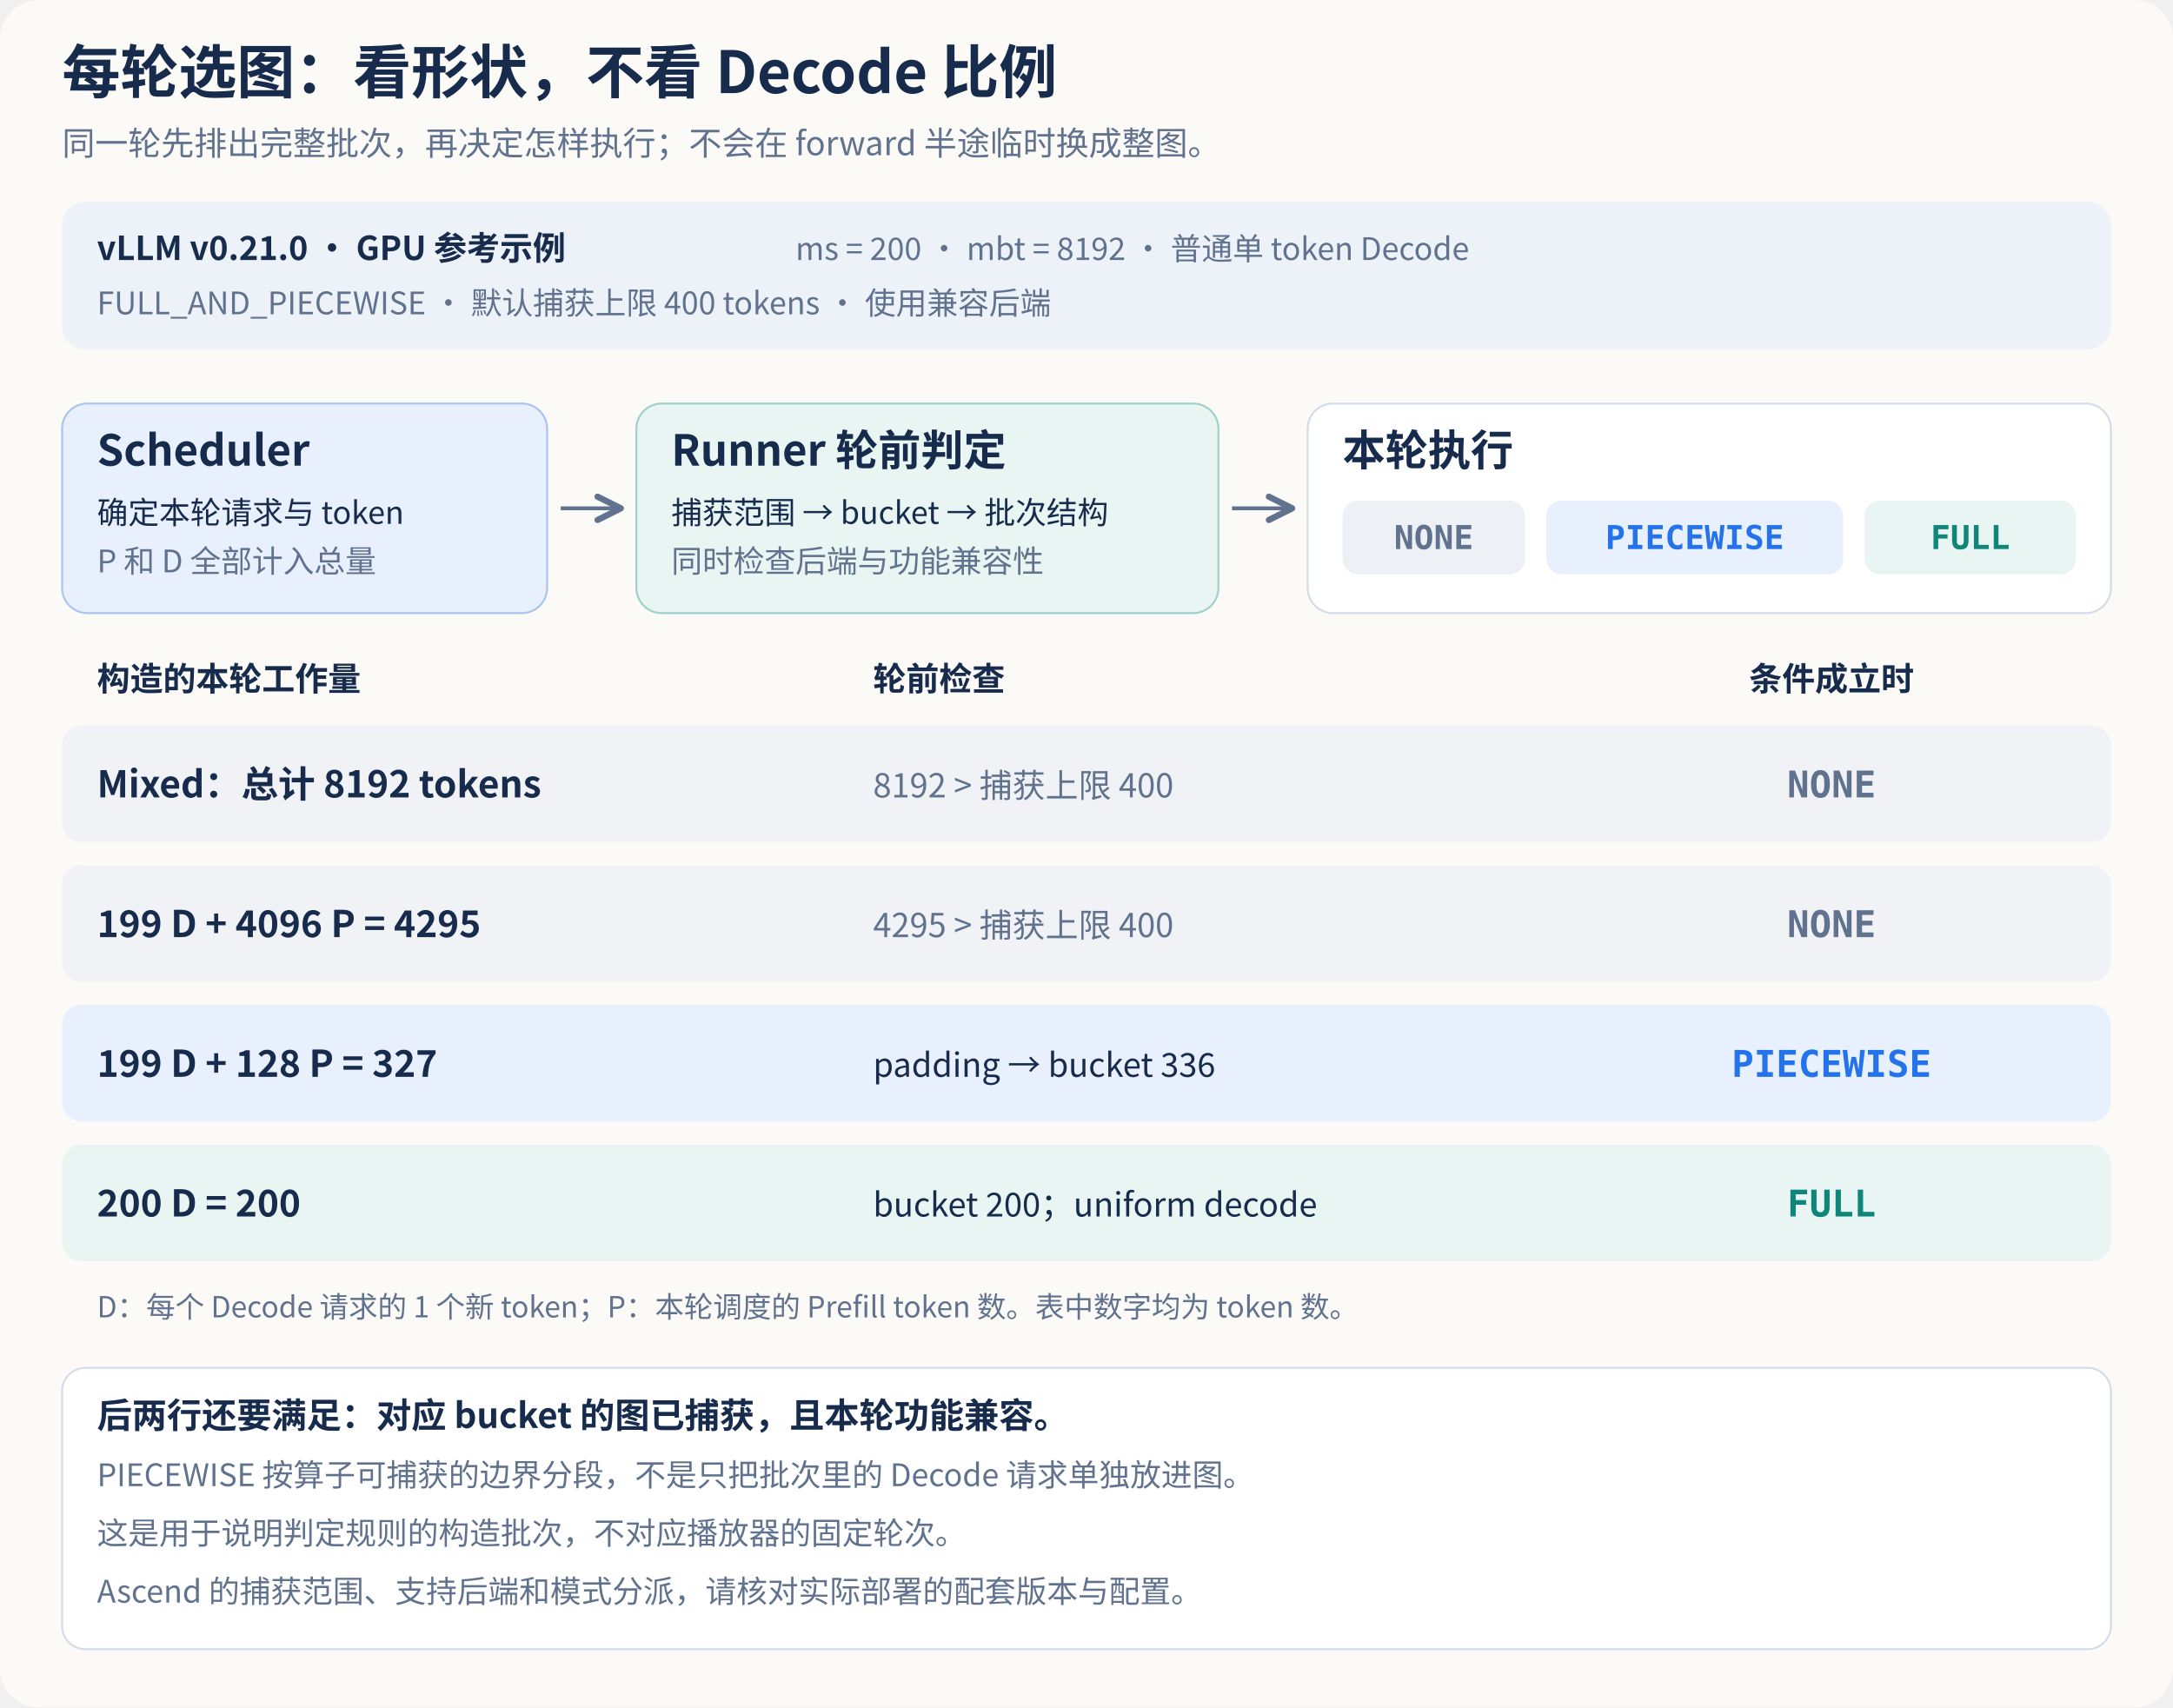
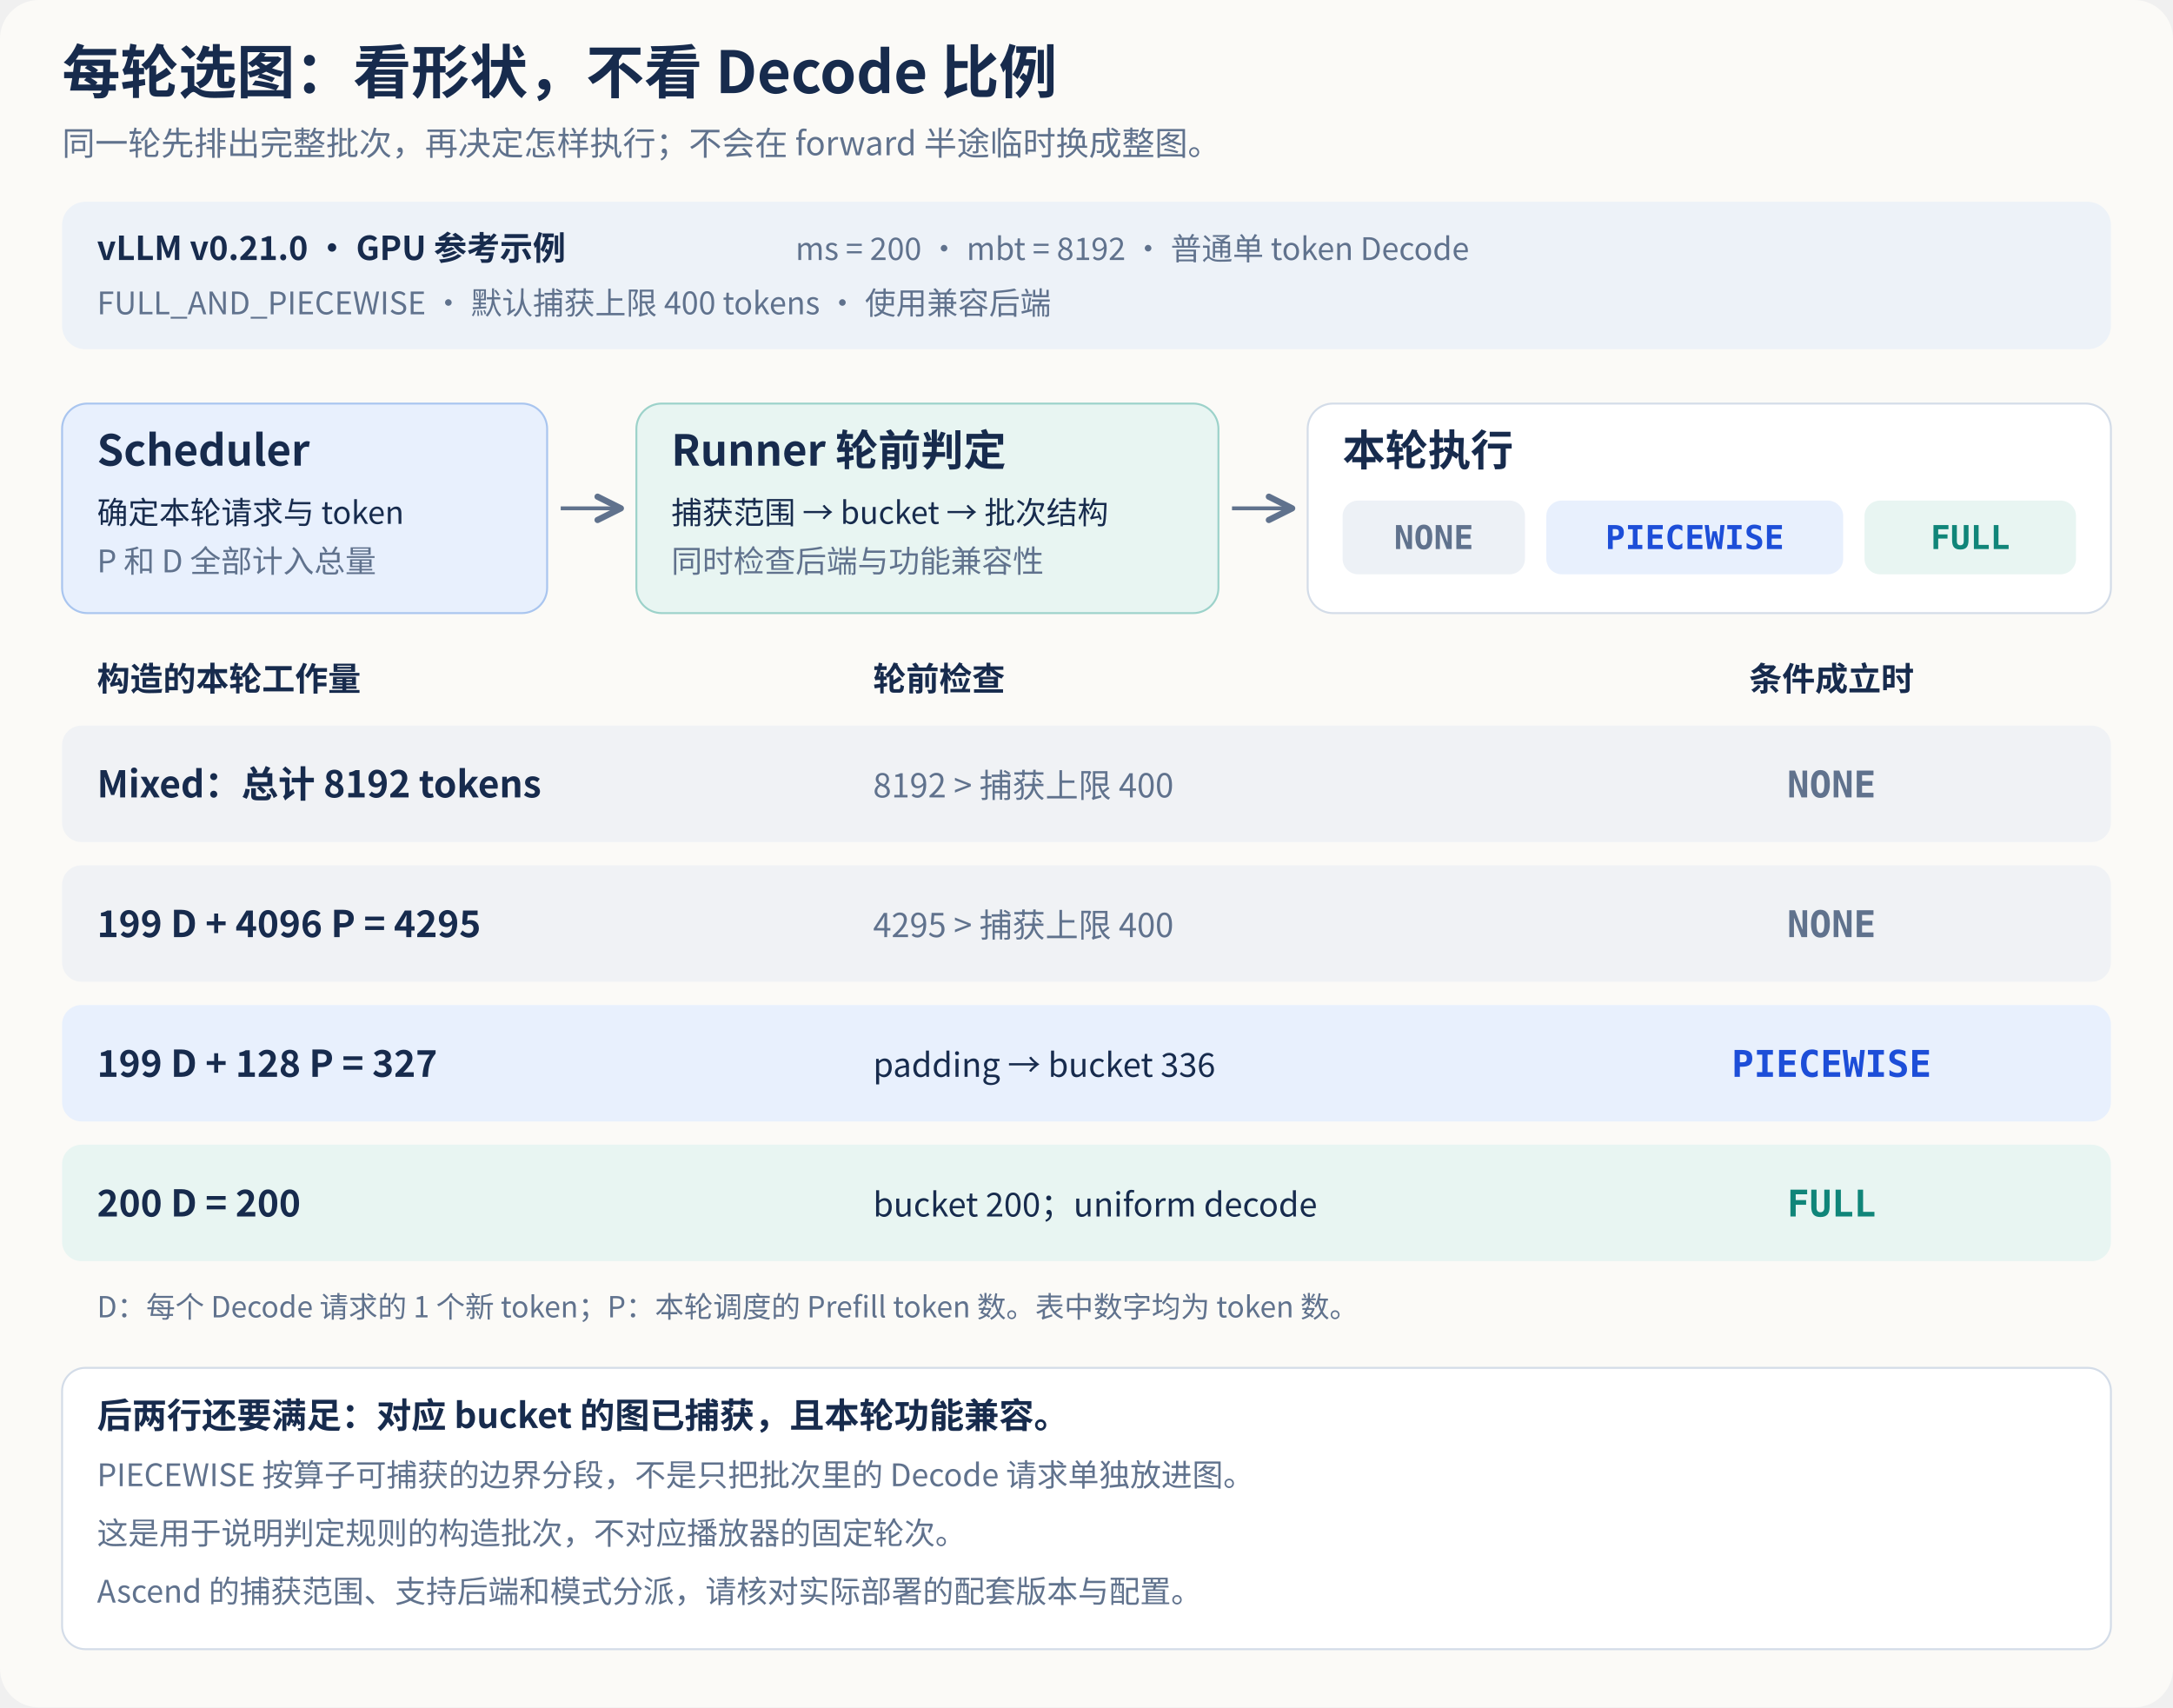
<svg xmlns="http://www.w3.org/2000/svg" width="1120" height="880" viewBox="0 0 1120 880" role="img" aria-labelledby="title desc">
  <defs>
    <marker id="arrow" markerWidth="8" markerHeight="8" refX="7" refY="4" orient="auto">
      <path d="M1 1L7 4L1 7" fill="none" stroke="#60728d" stroke-width="1.6" stroke-linecap="round" stroke-linejoin="round" />
    </marker>
    <style>
      text { font-family: -apple-system, BlinkMacSystemFont, "PingFang SC", "Microsoft YaHei", "Noto Sans CJK SC", sans-serif; }
      .ink { fill: #172b4d; }
      .muted { fill: #60728d; }
      .label { font-size: 17px; font-weight: 650; }
      .body { font-size: 16px; }
      .mono { font-family: ui-monospace, SFMono-Regular, Menlo, Consolas, monospace; }
    </style>
  </defs>
  <rect width="1120" height="880" rx="20" fill="#fbfaf7" />
  <text x="32" y="48" font-size="30" font-weight="700" class="ink">每轮选图：看形状，不看 Decode 比例</text>
  <text x="32" y="80" font-size="17" class="muted">同一轮先排出完整批次，再决定怎样执行；不会在 forward 半途临时换成整图。</text>
  <rect x="32" y="104" width="1056" height="76" rx="12" fill="#edf2f8" />
  <text x="50" y="134" font-size="17" font-weight="650" class="ink">vLLM v0.21.0 · GPU 参考示例</text>
  <text x="410" y="134" class="body muted">ms = 200 · mbt = 8192 · 普通单 token Decode</text>
  <text x="50" y="162" class="body muted">FULL_AND_PIECEWISE · 默认捕获上限 400 tokens · 使用兼容后端</text>
  <rect x="32" y="208" width="250" height="108" rx="13" fill="#e8f0fd" stroke="#a9c5ef" />
  <text x="50" y="240" font-size="22" font-weight="700" class="ink">Scheduler</text>
  <text x="50" y="270" class="body ink">确定本轮请求与 token</text>
  <text x="50" y="295" class="body muted">P 和 D 全部计入总量</text>
  <path d="M289 262H320" fill="none" stroke="#60728d" stroke-width="2" marker-end="url(#arrow)" />
  <rect x="328" y="208" width="300" height="108" rx="13" fill="#e8f5f2" stroke="#9cd2ca" />
  <text x="346" y="240" font-size="22" font-weight="700" class="ink">Runner 轮前判定</text>
  <text x="346" y="270" class="body ink">捕获范围 → bucket → 批次结构</text>
  <text x="346" y="295" class="body muted">同时检查后端与功能兼容性</text>
  <path d="M635 262H666" fill="none" stroke="#60728d" stroke-width="2" marker-end="url(#arrow)" />
  <rect x="674" y="208" width="414" height="108" rx="13" fill="#fff" stroke="#d3dce8" />
  <text x="692" y="240" font-size="22" font-weight="700" class="ink">本轮执行</text>
  <rect x="692" y="258" width="94" height="38" rx="8" fill="#edf1f6" />
  <text x="739" y="283" text-anchor="middle" font-size="17" font-weight="700" class="muted mono">NONE</text>
  <rect x="797" y="258" width="153" height="38" rx="8" fill="#e8f0fd" />
-   <text x="873.5" y="283" text-anchor="middle" font-size="17" font-weight="700" fill="#2473ec" class="mono">PIECEWISE</text>
+   <text x="873.5" y="283" text-anchor="middle" font-size="17" font-weight="700" fill="#1d4ed8" class="mono">PIECEWISE</text>
  <rect x="961" y="258" width="109" height="38" rx="8" fill="#e8f5f2" />
  <text x="1015.5" y="283" text-anchor="middle" font-size="17" font-weight="700" fill="#108579" class="mono">FULL</text>
  <text x="50" y="356" class="label ink">构造的本轮工作量</text>
  <text x="450" y="356" class="label ink">轮前检查</text>
  <text x="944" y="356" text-anchor="middle" class="label ink">条件成立时</text>
  <rect x="32" y="374" width="1056" height="60" rx="10" fill="#f0f2f5" />
  <text x="50" y="411" font-size="19" font-weight="650" class="ink">Mixed：总计 8192 tokens</text>
  <text x="450" y="411" font-size="17" class="muted">8192 &gt; 捕获上限 400</text>
  <text x="944" y="411" text-anchor="middle" font-size="19" font-weight="700" class="muted mono">NONE</text>
  <rect x="32" y="446" width="1056" height="60" rx="10" fill="#f0f2f5" />
  <text x="50" y="483" font-size="19" font-weight="650" class="ink">199 D + 4096 P = 4295</text>
  <text x="450" y="483" font-size="17" class="muted">4295 &gt; 捕获上限 400</text>
  <text x="944" y="483" text-anchor="middle" font-size="19" font-weight="700" class="muted mono">NONE</text>
  <rect x="32" y="518" width="1056" height="60" rx="10" fill="#e8f0fd" />
  <text x="50" y="555" font-size="19" font-weight="650" class="ink">199 D + 128 P = 327</text>
  <text x="450" y="555" font-size="17" class="ink">padding → bucket 336</text>
-   <text x="944" y="555" text-anchor="middle" font-size="19" font-weight="700" fill="#2473ec" class="mono">PIECEWISE</text>
+   <text x="944" y="555" text-anchor="middle" font-size="19" font-weight="700" fill="#1d4ed8" class="mono">PIECEWISE</text>
  <rect x="32" y="590" width="1056" height="60" rx="10" fill="#e8f5f2" />
  <text x="50" y="627" font-size="19" font-weight="650" class="ink">200 D = 200</text>
  <text x="450" y="627" font-size="17" class="ink">bucket 200；uniform decode</text>
  <text x="944" y="627" text-anchor="middle" font-size="19" font-weight="700" fill="#108579" class="mono">FULL</text>
  <text x="50" y="679" font-size="15" class="muted">D：每个 Decode 请求的 1 个新 token；P：本轮调度的 Prefill token 数。表中数字均为 token 数。</text>
  <rect x="32" y="705" width="1056" height="145" rx="12" fill="#fff" stroke="#d3dce8" />
  <text x="50" y="736" font-size="18" font-weight="650" class="ink">后两行还要满足：对应 bucket 的图已捕获，且本轮功能兼容。</text>
  <text x="50" y="766" class="body muted">PIECEWISE 按算子可捕获的边界分段，不是只把批次里的 Decode 请求单独放进图。</text>
  <text x="50" y="796" class="body muted">这是用于说明判定规则的构造批次，不对应播放器的固定轮次。</text>
  <text x="50" y="826" class="body muted">Ascend 的捕获范围、支持后端和模式分派，请核对实际部署的配套版本与配置。</text>
</svg>
